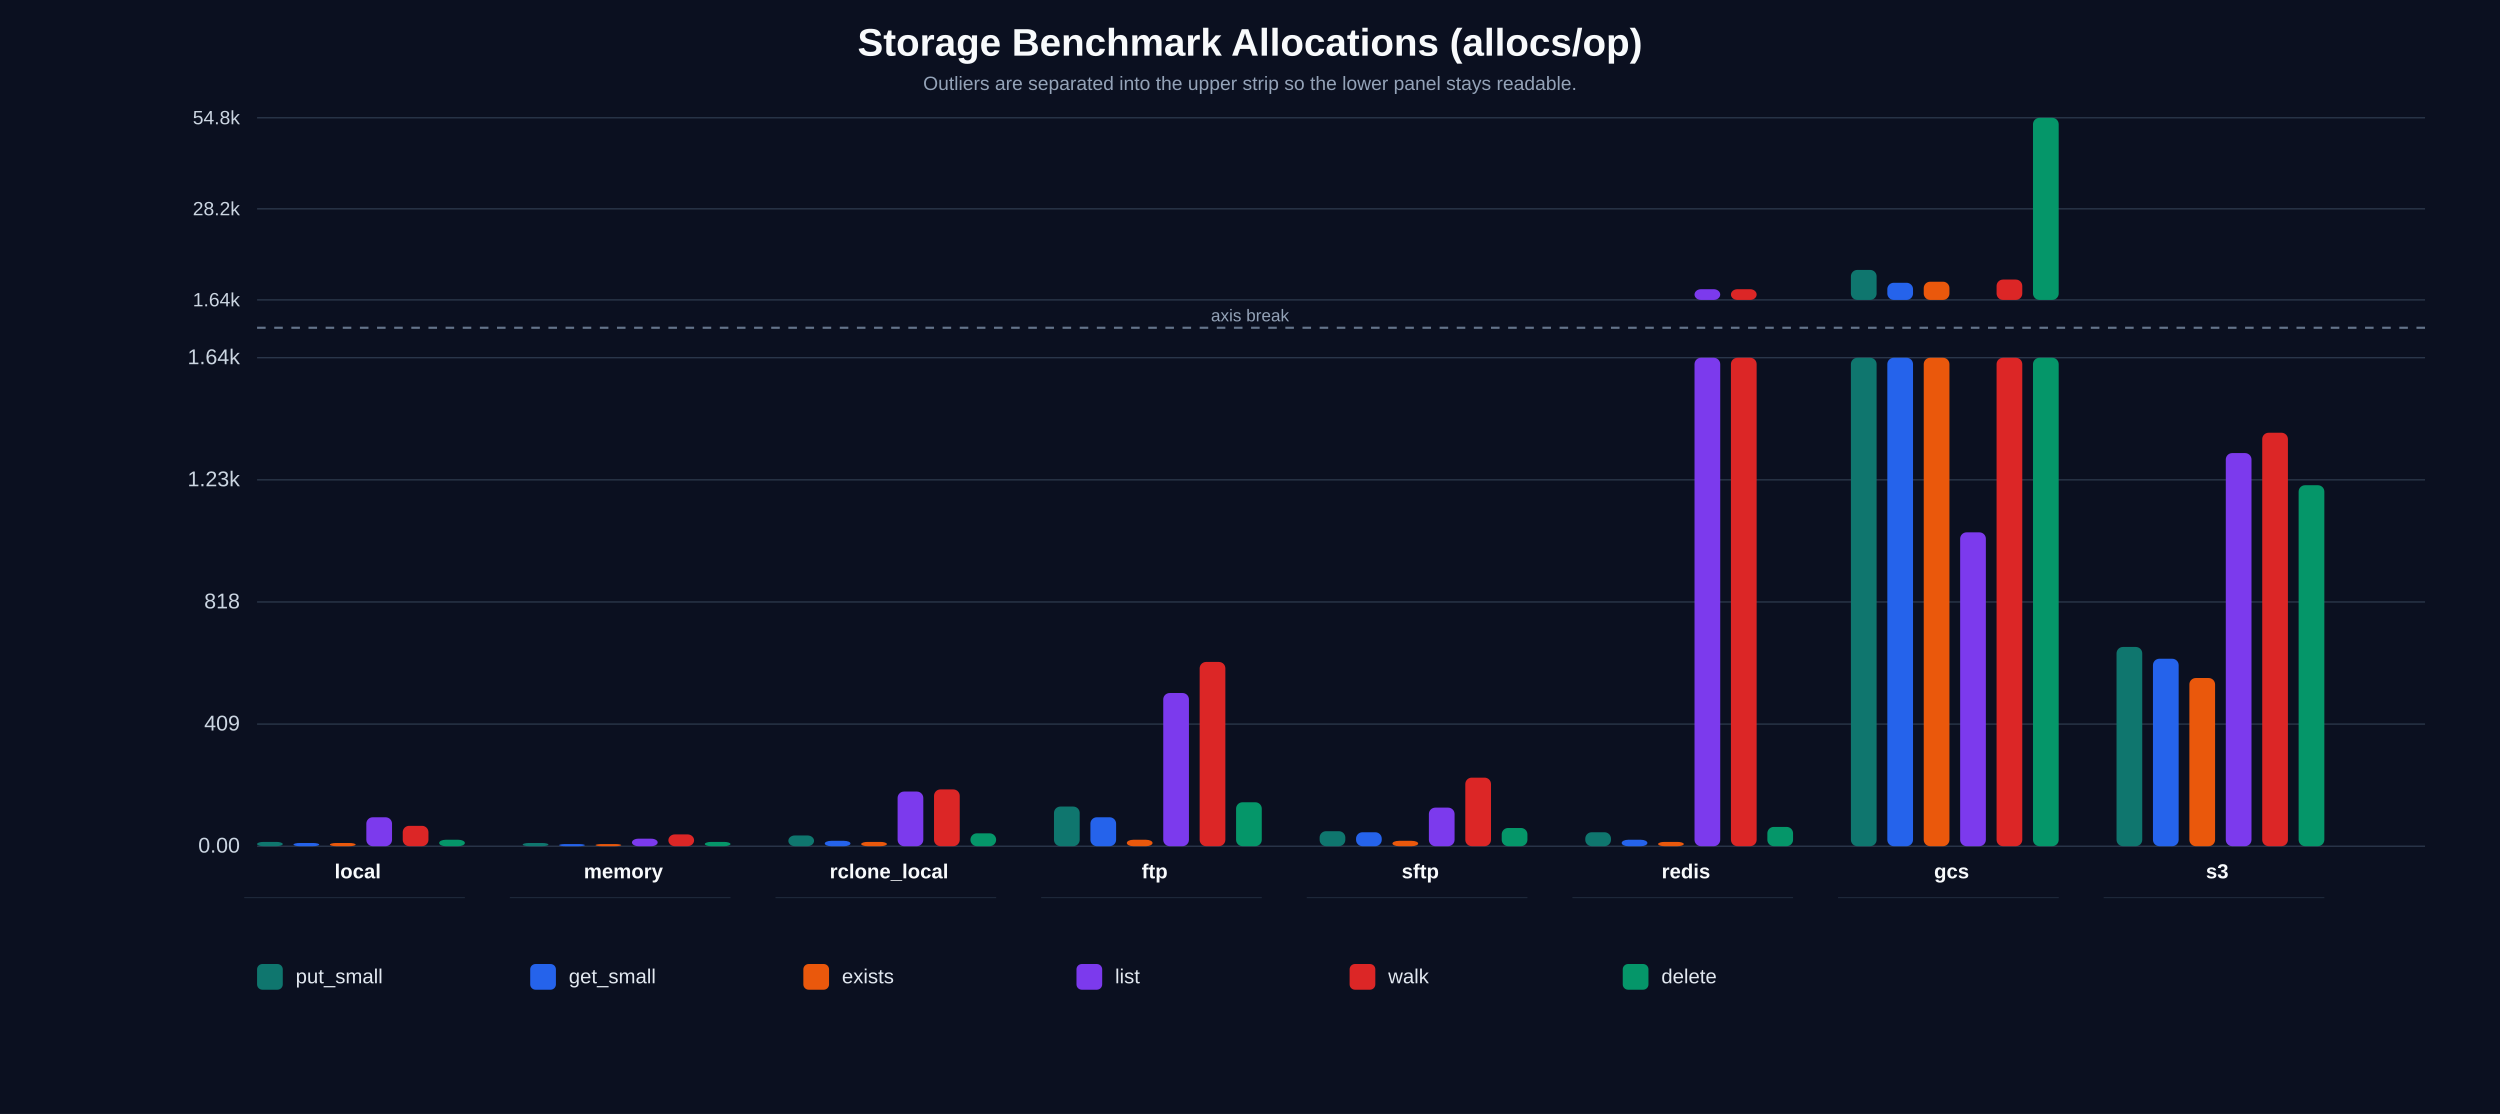
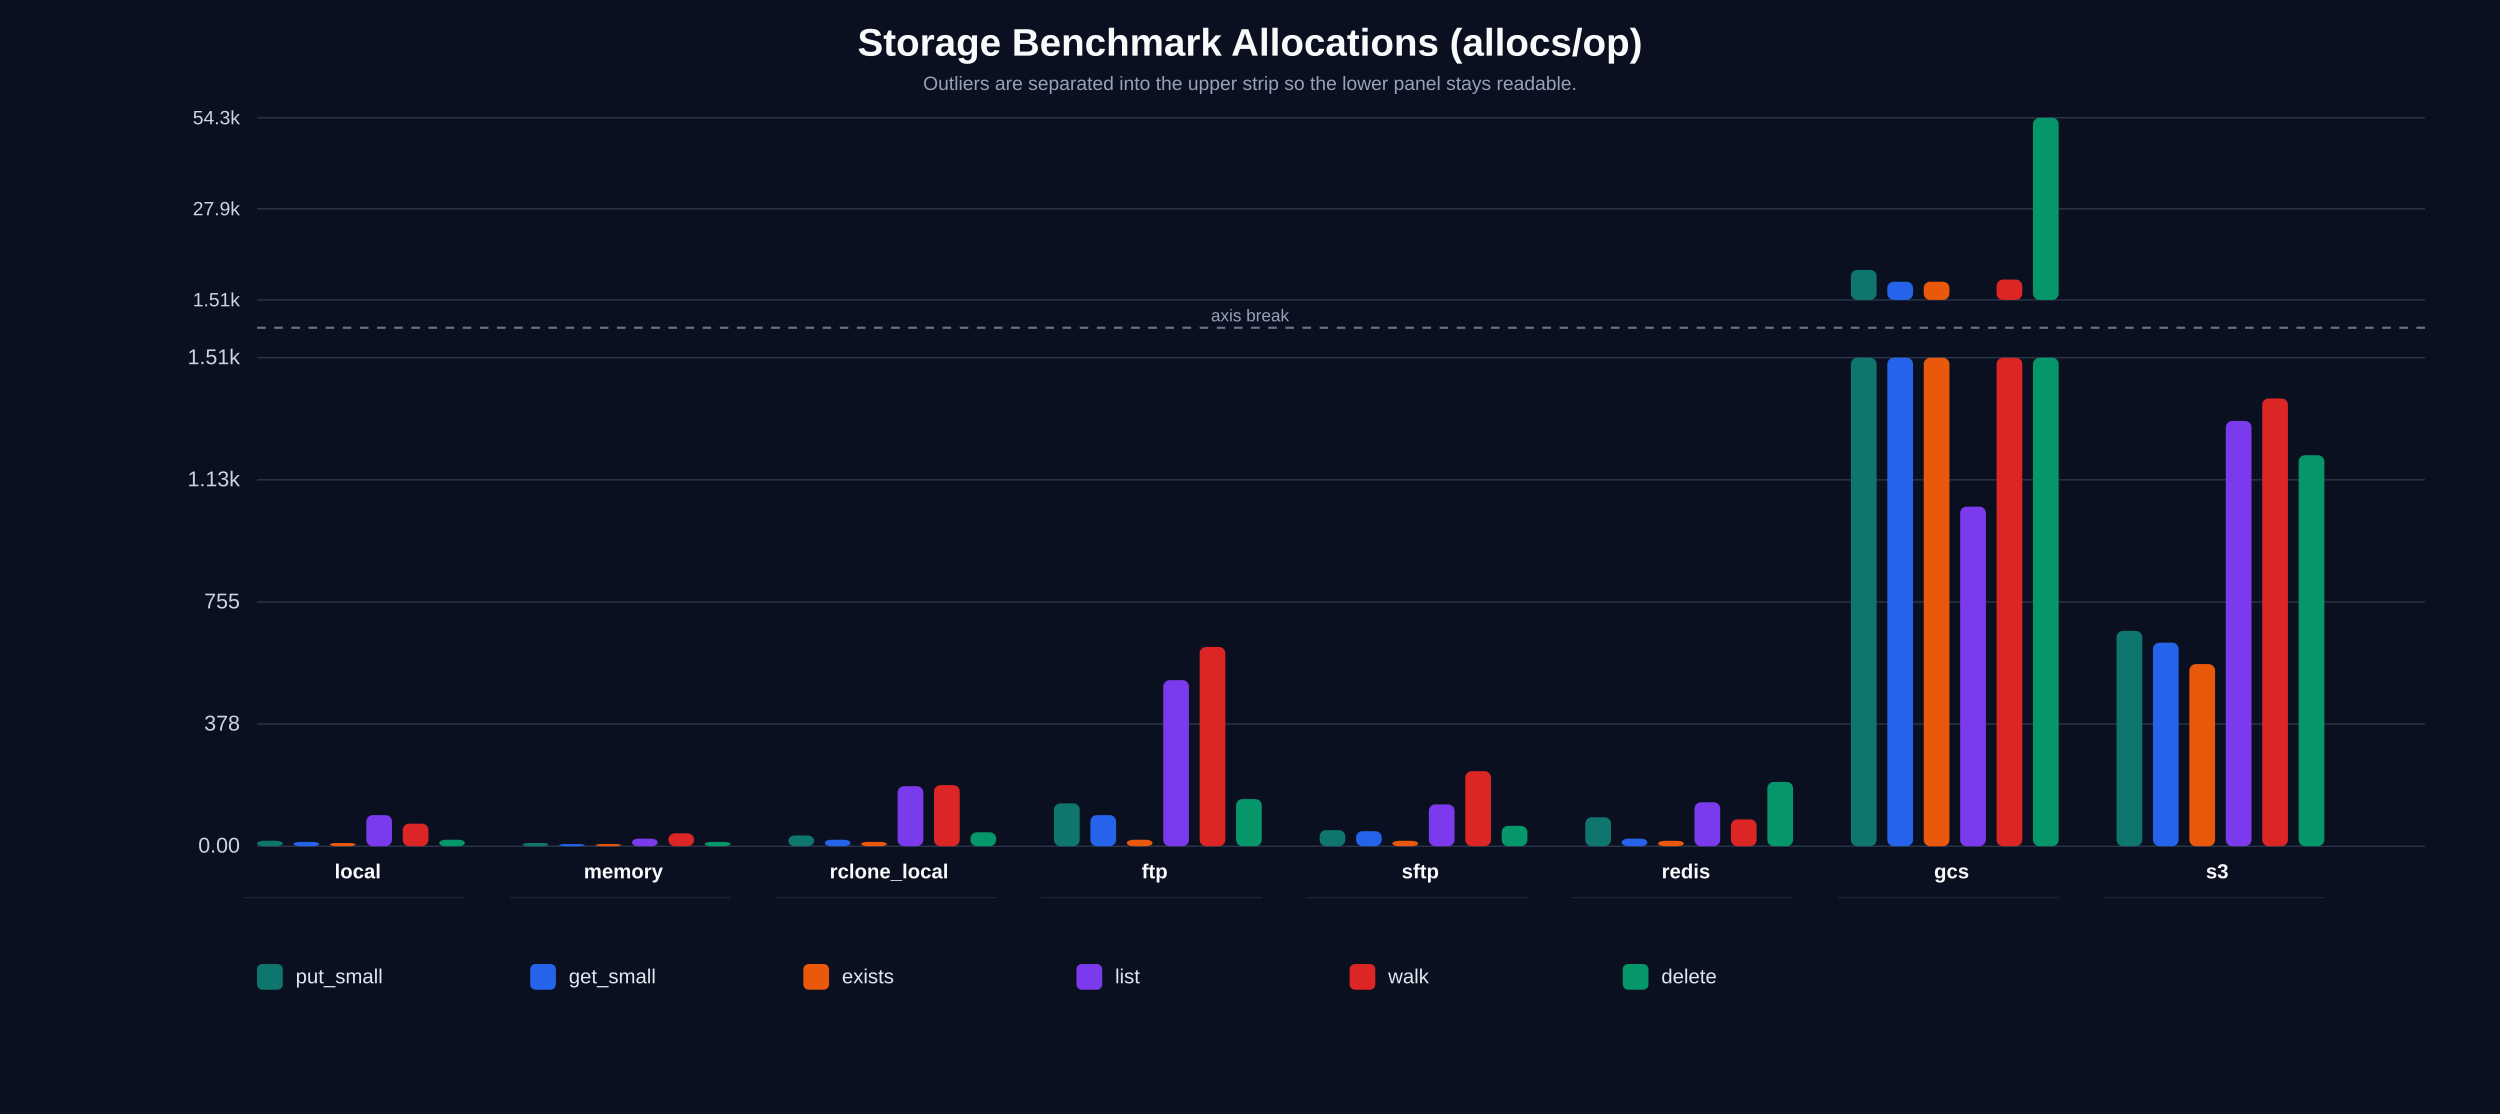
<svg xmlns="http://www.w3.org/2000/svg" width="2334" height="1040" viewBox="0 0 2334 1040">
  <rect width="100%" height="100%" fill="#0b1020" />
  <text x="1167" y="52" text-anchor="middle" fill="#f8fafc" font-size="36" font-family="Arial, sans-serif" font-weight="700">Storage Benchmark Allocations (allocs/op)</text>
  <text x="1167" y="84" text-anchor="middle" fill="#94a3b8" font-size="18" font-family="Arial, sans-serif">Outliers are separated into the upper strip so the lower panel stays readable.</text>
  <line x1="240" y1="110" x2="2264" y2="110" stroke="#334155" stroke-width="1" />
-   <text x="224" y="116" fill="#cbd5e1" font-size="18" text-anchor="end" font-family="Arial, sans-serif">54.8k</text>
+   <text x="224" y="116" fill="#cbd5e1" font-size="18" text-anchor="end" font-family="Arial, sans-serif">54.3k</text>
  <line x1="240" y1="195" x2="2264" y2="195" stroke="#334155" stroke-width="1" />
-   <text x="224" y="201" fill="#cbd5e1" font-size="18" text-anchor="end" font-family="Arial, sans-serif">28.2k</text>
+   <text x="224" y="201" fill="#cbd5e1" font-size="18" text-anchor="end" font-family="Arial, sans-serif">27.9k</text>
  <line x1="240" y1="280" x2="2264" y2="280" stroke="#334155" stroke-width="1" />
-   <text x="224" y="286" fill="#cbd5e1" font-size="18" text-anchor="end" font-family="Arial, sans-serif">1.64k</text>
+   <text x="224" y="286" fill="#cbd5e1" font-size="18" text-anchor="end" font-family="Arial, sans-serif">1.51k</text>
  <line x1="240" y1="306" x2="2264" y2="306" stroke="#64748b" stroke-width="2" stroke-dasharray="8 8" />
  <text x="1167" y="300" text-anchor="middle" fill="#94a3b8" font-size="16" font-family="Arial, sans-serif">axis break</text>
  <line x1="240" y1="334" x2="2264" y2="334" stroke="#334155" stroke-width="1" />
-   <text x="224" y="340" fill="#cbd5e1" font-size="20" text-anchor="end" font-family="Arial, sans-serif">1.64k</text>
+   <text x="224" y="340" fill="#cbd5e1" font-size="20" text-anchor="end" font-family="Arial, sans-serif">1.51k</text>
  <line x1="240" y1="448" x2="2264" y2="448" stroke="#334155" stroke-width="1" />
-   <text x="224" y="454" fill="#cbd5e1" font-size="20" text-anchor="end" font-family="Arial, sans-serif">1.23k</text>
+   <text x="224" y="454" fill="#cbd5e1" font-size="20" text-anchor="end" font-family="Arial, sans-serif">1.13k</text>
  <line x1="240" y1="562" x2="2264" y2="562" stroke="#334155" stroke-width="1" />
-   <text x="224" y="568" fill="#cbd5e1" font-size="20" text-anchor="end" font-family="Arial, sans-serif">818</text>
+   <text x="224" y="568" fill="#cbd5e1" font-size="20" text-anchor="end" font-family="Arial, sans-serif">755</text>
  <line x1="240" y1="676" x2="2264" y2="676" stroke="#334155" stroke-width="1" />
-   <text x="224" y="682" fill="#cbd5e1" font-size="20" text-anchor="end" font-family="Arial, sans-serif">409</text>
+   <text x="224" y="682" fill="#cbd5e1" font-size="20" text-anchor="end" font-family="Arial, sans-serif">378</text>
  <line x1="240" y1="790" x2="2264" y2="790" stroke="#334155" stroke-width="1" />
  <text x="224" y="796" fill="#cbd5e1" font-size="20" text-anchor="end" font-family="Arial, sans-serif">0.00</text>
-   <rect x="240" y="786" width="24" height="4" rx="6" fill="#0f766e" />
-   <rect x="274" y="787" width="24" height="3" rx="6" fill="#2563eb" />
+   <rect x="240" y="785" width="24" height="5" rx="6" fill="#0f766e" />
+   <rect x="274" y="786" width="24" height="4" rx="6" fill="#2563eb" />
  <rect x="308" y="787" width="24" height="3" rx="6" fill="#ea580c" />
-   <rect x="342" y="763" width="24" height="27" rx="6" fill="#7c3aed" />
-   <rect x="376" y="771" width="24" height="19" rx="6" fill="#dc2626" />
+   <rect x="342" y="761" width="24" height="29" rx="6" fill="#7c3aed" />
+   <rect x="376" y="769" width="24" height="21" rx="6" fill="#dc2626" />
  <rect x="410" y="784" width="24" height="6" rx="6" fill="#059669" />
  <text x="334" y="820" fill="#f8fafc" font-size="19" text-anchor="middle" font-family="Arial, sans-serif" font-weight="700">local</text>
  <line x1="228" y1="838" x2="434" y2="838" stroke="#1e293b" stroke-width="1" />
  <rect x="488" y="787" width="24" height="3" rx="6" fill="#0f766e" />
  <rect x="522" y="788" width="24" height="2" rx="6" fill="#2563eb" />
  <rect x="556" y="788" width="24" height="2" rx="6" fill="#ea580c" />
  <rect x="590" y="783" width="24" height="7" rx="6" fill="#7c3aed" />
-   <rect x="624" y="779" width="24" height="11" rx="6" fill="#dc2626" />
+   <rect x="624" y="778" width="24" height="12" rx="6" fill="#dc2626" />
  <rect x="658" y="786" width="24" height="4" rx="6" fill="#059669" />
  <text x="582" y="820" fill="#f8fafc" font-size="19" text-anchor="middle" font-family="Arial, sans-serif" font-weight="700">memory</text>
  <line x1="476" y1="838" x2="682" y2="838" stroke="#1e293b" stroke-width="1" />
  <rect x="736" y="780" width="24" height="10" rx="6" fill="#0f766e" />
-   <rect x="770" y="785" width="24" height="5" rx="6" fill="#2563eb" />
+   <rect x="770" y="784" width="24" height="6" rx="6" fill="#2563eb" />
  <rect x="804" y="786" width="24" height="4" rx="6" fill="#ea580c" />
-   <rect x="838" y="739" width="24" height="51" rx="6" fill="#7c3aed" />
-   <rect x="872" y="737" width="24" height="53" rx="6" fill="#dc2626" />
-   <rect x="906" y="778" width="24" height="12" rx="6" fill="#059669" />
+   <rect x="838" y="734" width="24" height="56" rx="6" fill="#7c3aed" />
+   <rect x="872" y="733" width="24" height="57" rx="6" fill="#dc2626" />
+   <rect x="906" y="777" width="24" height="13" rx="6" fill="#059669" />
  <text x="830" y="820" fill="#f8fafc" font-size="19" text-anchor="middle" font-family="Arial, sans-serif" font-weight="700">rclone_local</text>
  <line x1="724" y1="838" x2="930" y2="838" stroke="#1e293b" stroke-width="1" />
-   <rect x="984" y="753" width="24" height="37" rx="6" fill="#0f766e" />
-   <rect x="1018" y="763" width="24" height="27" rx="6" fill="#2563eb" />
+   <rect x="984" y="750" width="24" height="40" rx="6" fill="#0f766e" />
+   <rect x="1018" y="761" width="24" height="29" rx="6" fill="#2563eb" />
  <rect x="1052" y="784" width="24" height="6" rx="6" fill="#ea580c" />
-   <rect x="1086" y="647" width="24" height="143" rx="6" fill="#7c3aed" />
-   <rect x="1120" y="618" width="24" height="172" rx="6" fill="#dc2626" />
-   <rect x="1154" y="749" width="24" height="41" rx="6" fill="#059669" />
+   <rect x="1086" y="635" width="24" height="155" rx="6" fill="#7c3aed" />
+   <rect x="1120" y="604" width="24" height="186" rx="6" fill="#dc2626" />
+   <rect x="1154" y="746" width="24" height="44" rx="6" fill="#059669" />
  <text x="1078" y="820" fill="#f8fafc" font-size="19" text-anchor="middle" font-family="Arial, sans-serif" font-weight="700">ftp</text>
  <line x1="972" y1="838" x2="1178" y2="838" stroke="#1e293b" stroke-width="1" />
-   <rect x="1232" y="776" width="24" height="14" rx="6" fill="#0f766e" />
-   <rect x="1266" y="777" width="24" height="13" rx="6" fill="#2563eb" />
+   <rect x="1232" y="775" width="24" height="15" rx="6" fill="#0f766e" />
+   <rect x="1266" y="776" width="24" height="14" rx="6" fill="#2563eb" />
  <rect x="1300" y="785" width="24" height="5" rx="6" fill="#ea580c" />
-   <rect x="1334" y="754" width="24" height="36" rx="6" fill="#7c3aed" />
-   <rect x="1368" y="726" width="24" height="64" rx="6" fill="#dc2626" />
-   <rect x="1402" y="773" width="24" height="17" rx="6" fill="#059669" />
+   <rect x="1334" y="751" width="24" height="39" rx="6" fill="#7c3aed" />
+   <rect x="1368" y="720" width="24" height="70" rx="6" fill="#dc2626" />
+   <rect x="1402" y="771" width="24" height="19" rx="6" fill="#059669" />
  <text x="1326" y="820" fill="#f8fafc" font-size="19" text-anchor="middle" font-family="Arial, sans-serif" font-weight="700">sftp</text>
  <line x1="1220" y1="838" x2="1426" y2="838" stroke="#1e293b" stroke-width="1" />
-   <rect x="1480" y="777" width="24" height="13" rx="6" fill="#0f766e" />
-   <rect x="1514" y="784" width="24" height="6" rx="6" fill="#2563eb" />
-   <rect x="1548" y="786" width="24" height="4" rx="6" fill="#ea580c" />
-   <rect x="1582" y="334" width="24" height="456" rx="6" fill="#7c3aed" />
-   <rect x="1582" y="270" width="24" height="10" rx="6" fill="#7c3aed" />
-   <rect x="1616" y="334" width="24" height="456" rx="6" fill="#dc2626" />
-   <rect x="1616" y="270" width="24" height="10" rx="6" fill="#dc2626" />
-   <rect x="1650" y="772" width="24" height="18" rx="6" fill="#059669" />
+   <rect x="1480" y="763" width="24" height="27" rx="6" fill="#0f766e" />
+   <rect x="1514" y="783" width="24" height="7" rx="6" fill="#2563eb" />
+   <rect x="1548" y="785" width="24" height="5" rx="6" fill="#ea580c" />
+   <rect x="1582" y="749" width="24" height="41" rx="6" fill="#7c3aed" />
+   <rect x="1616" y="765" width="24" height="25" rx="6" fill="#dc2626" />
+   <rect x="1650" y="730" width="24" height="60" rx="6" fill="#059669" />
  <text x="1574" y="820" fill="#f8fafc" font-size="19" text-anchor="middle" font-family="Arial, sans-serif" font-weight="700">redis</text>
  <line x1="1468" y1="838" x2="1674" y2="838" stroke="#1e293b" stroke-width="1" />
  <rect x="1728" y="334" width="24" height="456" rx="6" fill="#0f766e" />
  <rect x="1728" y="252" width="24" height="28" rx="6" fill="#0f766e" />
  <rect x="1762" y="334" width="24" height="456" rx="6" fill="#2563eb" />
-   <rect x="1762" y="264" width="24" height="16" rx="6" fill="#2563eb" />
+   <rect x="1762" y="263" width="24" height="17" rx="6" fill="#2563eb" />
  <rect x="1796" y="334" width="24" height="456" rx="6" fill="#ea580c" />
  <rect x="1796" y="263" width="24" height="17" rx="6" fill="#ea580c" />
-   <rect x="1830" y="497" width="24" height="293" rx="6" fill="#7c3aed" />
+   <rect x="1830" y="473" width="24" height="317" rx="6" fill="#7c3aed" />
  <rect x="1864" y="334" width="24" height="456" rx="6" fill="#dc2626" />
  <rect x="1864" y="261" width="24" height="19" rx="6" fill="#dc2626" />
  <rect x="1898" y="334" width="24" height="456" rx="6" fill="#059669" />
  <rect x="1898" y="110" width="24" height="170" rx="6" fill="#059669" />
  <text x="1822" y="820" fill="#f8fafc" font-size="19" text-anchor="middle" font-family="Arial, sans-serif" font-weight="700">gcs</text>
  <line x1="1716" y1="838" x2="1922" y2="838" stroke="#1e293b" stroke-width="1" />
-   <rect x="1976" y="604" width="24" height="186" rx="6" fill="#0f766e" />
-   <rect x="2010" y="615" width="24" height="175" rx="6" fill="#2563eb" />
-   <rect x="2044" y="633" width="24" height="157" rx="6" fill="#ea580c" />
-   <rect x="2078" y="423" width="24" height="367" rx="6" fill="#7c3aed" />
-   <rect x="2112" y="404" width="24" height="386" rx="6" fill="#dc2626" />
-   <rect x="2146" y="453" width="24" height="337" rx="6" fill="#059669" />
+   <rect x="1976" y="589" width="24" height="201" rx="6" fill="#0f766e" />
+   <rect x="2010" y="600" width="24" height="190" rx="6" fill="#2563eb" />
+   <rect x="2044" y="620" width="24" height="170" rx="6" fill="#ea580c" />
+   <rect x="2078" y="393" width="24" height="397" rx="6" fill="#7c3aed" />
+   <rect x="2112" y="372" width="24" height="418" rx="6" fill="#dc2626" />
+   <rect x="2146" y="425" width="24" height="365" rx="6" fill="#059669" />
  <text x="2070" y="820" fill="#f8fafc" font-size="19" text-anchor="middle" font-family="Arial, sans-serif" font-weight="700">s3</text>
  <line x1="1964" y1="838" x2="2170" y2="838" stroke="#1e293b" stroke-width="1" />
  <rect x="240" y="900" width="24" height="24" rx="5" fill="#0f766e" />
  <text x="276" y="918" fill="#e2e8f0" font-size="19" font-family="Arial, sans-serif">put_small</text>
  <rect x="495" y="900" width="24" height="24" rx="5" fill="#2563eb" />
  <text x="531" y="918" fill="#e2e8f0" font-size="19" font-family="Arial, sans-serif">get_small</text>
  <rect x="750" y="900" width="24" height="24" rx="5" fill="#ea580c" />
  <text x="786" y="918" fill="#e2e8f0" font-size="19" font-family="Arial, sans-serif">exists</text>
  <rect x="1005" y="900" width="24" height="24" rx="5" fill="#7c3aed" />
  <text x="1041" y="918" fill="#e2e8f0" font-size="19" font-family="Arial, sans-serif">list</text>
  <rect x="1260" y="900" width="24" height="24" rx="5" fill="#dc2626" />
  <text x="1296" y="918" fill="#e2e8f0" font-size="19" font-family="Arial, sans-serif">walk</text>
  <rect x="1515" y="900" width="24" height="24" rx="5" fill="#059669" />
  <text x="1551" y="918" fill="#e2e8f0" font-size="19" font-family="Arial, sans-serif">delete</text>
</svg>
